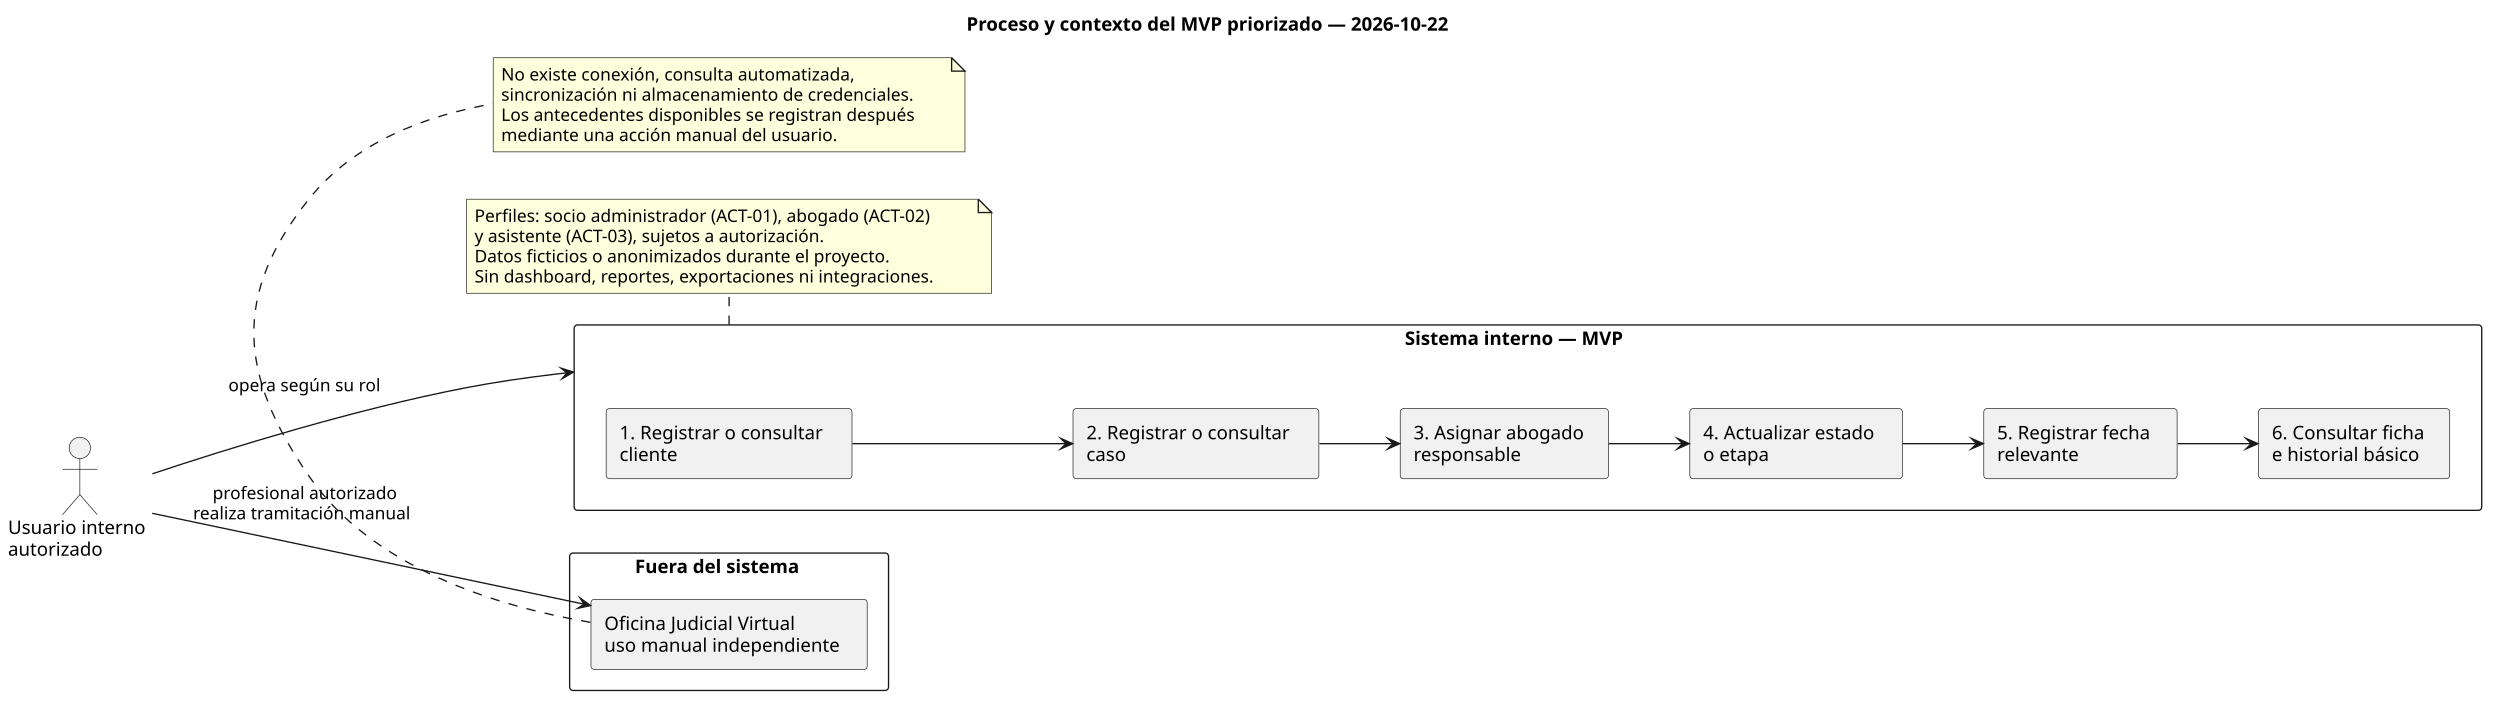
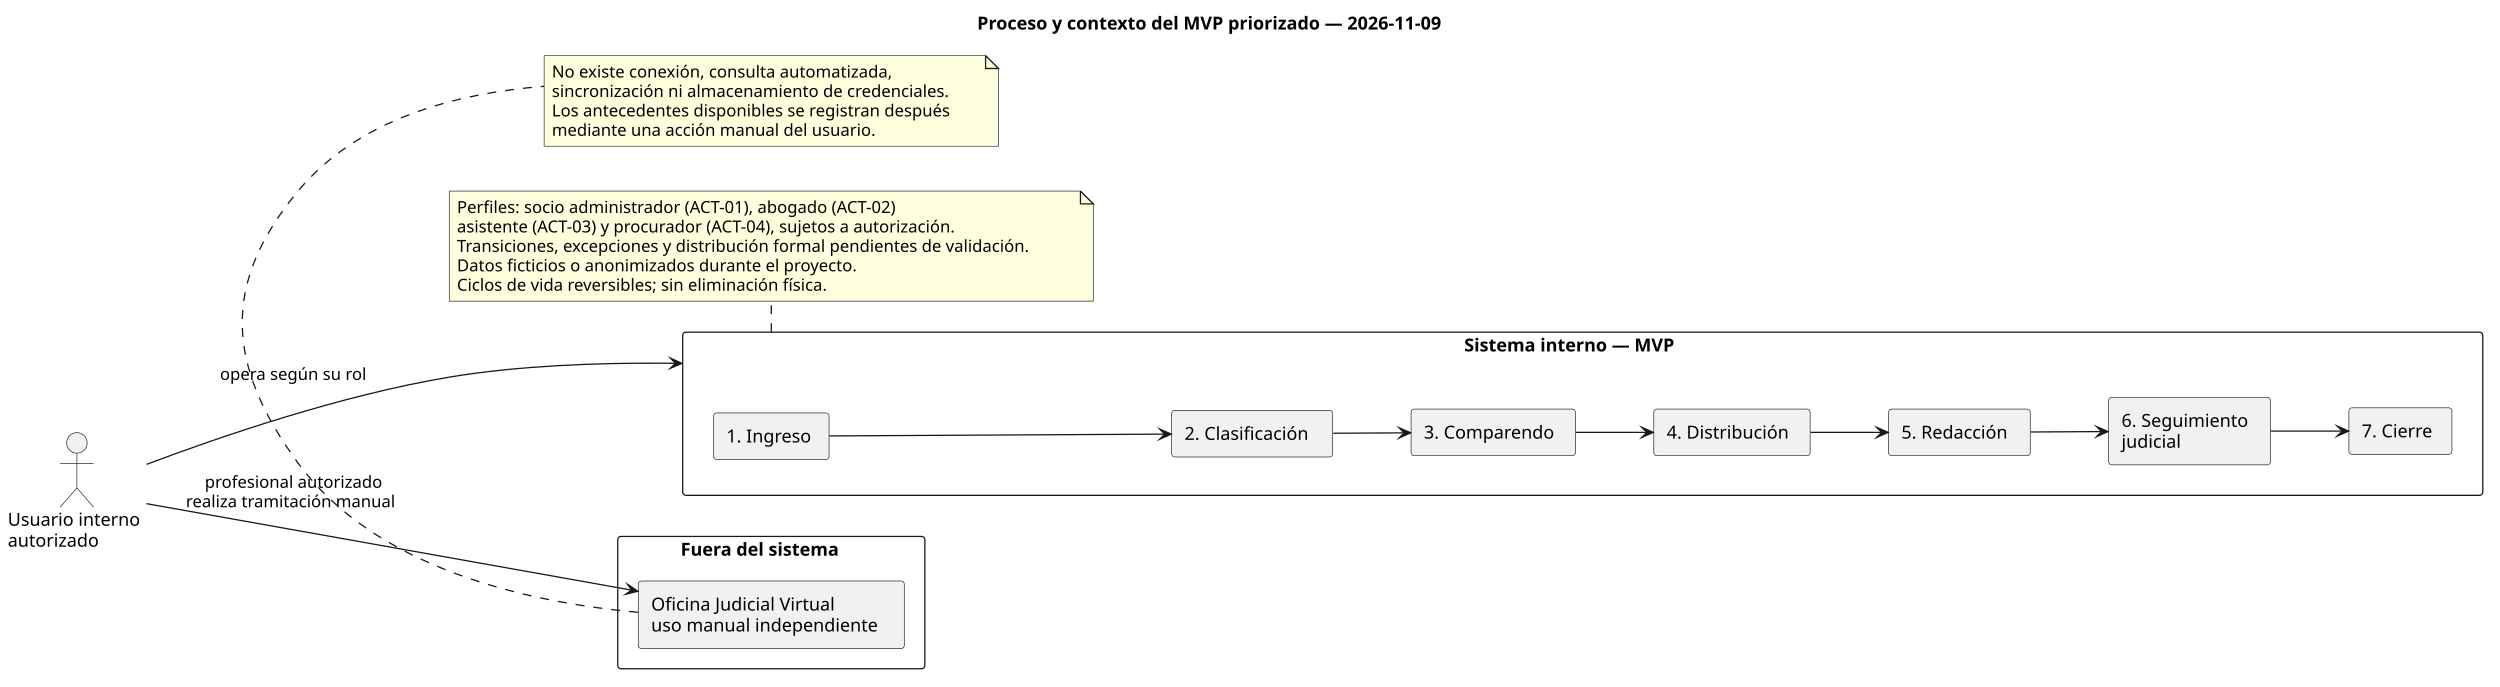
- <svg xmlns="http://www.w3.org/2000/svg" version="1.1" data-diagram-type="DESCRIPTION" style="width:1874px;height:531px;background:#FFFFFF;" width="1874px" height="531px" viewBox="0 0 1874 531" zoomAndPan="magnify" preserveAspectRatio="none" contentStyleType="text/css">
+ <svg xmlns="http://www.w3.org/2000/svg" version="1.1" data-diagram-type="DESCRIPTION" style="width:1946px;height:534px;background:#FFFFFF;" width="1946px" height="534px" viewBox="0 0 1946 534" zoomAndPan="magnify" preserveAspectRatio="none" contentStyleType="text/css">
  <defs />
  <g font-family="sans-serif" lengthAdjust="spacing">
    <g class="title" data-source-line="5">
-       <text x="724.47" y="22.995" fill="#000" font-size="14" textLength="418.359" font-weight="700">Proceso y contexto del MVP priorizado — 2026-10-22</text>
+       <text x="760.615" y="22.995" fill="#000" font-size="14" textLength="418.359" font-weight="700">Proceso y contexto del MVP priorizado — 2026-11-09</text>
    </g>
    <g class="cluster" data-qualified-name="System" id="ent0002" data-source-line="9">
-       <rect x="430.38" y="243.567" width="1429.92" height="139" fill="none" style="stroke:#181818;stroke-width:1;" rx="2.5" ry="2.5" />
-       <text x="1053.075" y="258.562" fill="#000" font-size="14" textLength="184.529" font-weight="700">Sistema interno — MVP</text>
+       <rect x="531.41" y="258.567" width="1401.18" height="127" fill="none" style="stroke:#181818;stroke-width:1;" rx="2.5" ry="2.5" />
+       <text x="1139.735" y="273.562" fill="#000" font-size="14" textLength="184.529" font-weight="700">Sistema interno — MVP</text>
    </g>
-     <g class="cluster" data-qualified-name="External" id="ent0015" data-source-line="25">
-       <rect x="426.99" y="414.567" width="239.06" height="103" fill="none" style="stroke:#181818;stroke-width:1;" rx="2.5" ry="2.5" />
-       <text x="475.956" y="429.562" fill="#000" font-size="14" textLength="141.128" font-weight="700">Fuera del sistema</text>
+     <g class="cluster" data-qualified-name="External" id="ent0017" data-source-line="27">
+       <rect x="480.84" y="417.567" width="239.06" height="103" fill="none" style="stroke:#181818;stroke-width:1;" rx="2.5" ry="2.5" />
+       <text x="529.806" y="432.562" fill="#000" font-size="14" textLength="141.128" font-weight="700">Fuera del sistema</text>
    </g>
-     <g class="entity" data-qualified-name="System.Client" id="ent0003" data-source-line="10">
-       <rect x="454.38" y="306.267" width="184.281" height="52.594" fill="#F1F1F1" style="stroke:#181818;stroke-width:0.5;" rx="2.5" ry="2.5" />
-       <text x="464.38" y="329.262" fill="#000" font-size="14" textLength="164.281">1. Registrar o consultar</text>
-       <text x="464.38" y="345.559" fill="#000" font-size="14" textLength="47.065">cliente</text>
+     <g class="entity" data-qualified-name="System.Intake" id="ent0003" data-source-line="10">
+       <rect x="555.41" y="321.417" width="89.925" height="36.297" fill="#F1F1F1" style="stroke:#181818;stroke-width:0.5;" rx="2.5" ry="2.5" />
+       <text x="565.41" y="344.412" fill="#000" font-size="14" textLength="69.925">1. Ingreso</text>
    </g>
-     <g class="entity" data-qualified-name="System.Case" id="ent0004" data-source-line="11">
-       <rect x="804.33" y="306.267" width="184.281" height="52.594" fill="#F1F1F1" style="stroke:#181818;stroke-width:0.5;" rx="2.5" ry="2.5" />
-       <text x="814.33" y="329.262" fill="#000" font-size="14" textLength="164.281">2. Registrar o consultar</text>
-       <text x="814.33" y="345.559" fill="#000" font-size="14" textLength="32.136">caso</text>
+     <g class="entity" data-qualified-name="System.Classify" id="ent0004" data-source-line="11">
+       <rect x="912.02" y="319.417" width="125.355" height="36.297" fill="#F1F1F1" style="stroke:#181818;stroke-width:0.5;" rx="2.5" ry="2.5" />
+       <text x="922.02" y="342.412" fill="#000" font-size="14" textLength="105.355">2. Clasificación</text>
    </g>
-     <g class="entity" data-qualified-name="System.Assign" id="ent0005" data-source-line="12">
-       <rect x="1049.61" y="306.267" width="156.063" height="52.594" fill="#F1F1F1" style="stroke:#181818;stroke-width:0.5;" rx="2.5" ry="2.5" />
-       <text x="1059.61" y="329.262" fill="#000" font-size="14" textLength="136.063">3. Asignar abogado</text>
-       <text x="1059.61" y="345.559" fill="#000" font-size="14" textLength="85.251">responsable</text>
+     <g class="entity" data-qualified-name="System.Hearing" id="ent0005" data-source-line="12">
+       <rect x="1098.38" y="318.417" width="127.946" height="36.297" fill="#F1F1F1" style="stroke:#181818;stroke-width:0.5;" rx="2.5" ry="2.5" />
+       <text x="1108.38" y="341.412" fill="#000" font-size="14" textLength="107.946">3. Comparendo</text>
    </g>
-     <g class="entity" data-qualified-name="System.State" id="ent0006" data-source-line="13">
-       <rect x="1266.67" y="306.267" width="159.364" height="52.594" fill="#F1F1F1" style="stroke:#181818;stroke-width:0.5;" rx="2.5" ry="2.5" />
-       <text x="1276.67" y="329.262" fill="#000" font-size="14" textLength="139.364">4. Actualizar estado</text>
-       <text x="1276.67" y="345.559" fill="#000" font-size="14" textLength="53.163">o etapa</text>
+     <g class="entity" data-qualified-name="System.Distribute" id="ent0006" data-source-line="13">
+       <rect x="1287.32" y="318.417" width="121.691" height="36.297" fill="#F1F1F1" style="stroke:#181818;stroke-width:0.5;" rx="2.5" ry="2.5" />
+       <text x="1297.32" y="341.412" fill="#000" font-size="14" textLength="101.691">4. Distribución</text>
    </g>
-     <g class="entity" data-qualified-name="System.Date" id="ent0007" data-source-line="14">
-       <rect x="1487.04" y="306.267" width="144.94" height="52.594" fill="#F1F1F1" style="stroke:#181818;stroke-width:0.5;" rx="2.5" ry="2.5" />
-       <text x="1497.04" y="329.262" fill="#000" font-size="14" textLength="124.94">5. Registrar fecha</text>
-       <text x="1497.04" y="345.559" fill="#000" font-size="14" textLength="66.712">relevante</text>
+     <g class="entity" data-qualified-name="System.Draft" id="ent0007" data-source-line="14">
+       <rect x="1470.02" y="318.417" width="110.337" height="36.297" fill="#F1F1F1" style="stroke:#181818;stroke-width:0.5;" rx="2.5" ry="2.5" />
+       <text x="1480.02" y="341.412" fill="#000" font-size="14" textLength="90.337">5. Redacción</text>
    </g>
-     <g class="entity" data-qualified-name="System.History" id="ent0008" data-source-line="15">
-       <rect x="1692.98" y="306.267" width="143.32" height="52.594" fill="#F1F1F1" style="stroke:#181818;stroke-width:0.5;" rx="2.5" ry="2.5" />
-       <text x="1702.98" y="329.262" fill="#000" font-size="14" textLength="123.32">6. Consultar ficha</text>
-       <text x="1702.98" y="345.559" fill="#000" font-size="14" textLength="118.651">e historial básico</text>
+     <g class="entity" data-qualified-name="System.Track" id="ent0008" data-source-line="15">
+       <rect x="1641.35" y="309.267" width="126.025" height="52.594" fill="#F1F1F1" style="stroke:#181818;stroke-width:0.5;" rx="2.5" ry="2.5" />
+       <text x="1651.35" y="332.262" fill="#000" font-size="14" textLength="106.025">6. Seguimiento</text>
+       <text x="1651.35" y="348.559" fill="#000" font-size="14" textLength="49.595">judicial</text>
    </g>
-     <g class="entity" data-qualified-name="External.OJV" id="ent0016" data-source-line="26">
-       <rect x="442.99" y="449.267" width="207.065" height="52.594" fill="#F1F1F1" style="stroke:#181818;stroke-width:0.5;" rx="2.5" ry="2.5" />
-       <text x="452.99" y="472.262" fill="#000" font-size="14" textLength="153.665">Oficina Judicial Virtual</text>
-       <text x="452.99" y="488.559" fill="#000" font-size="14" textLength="187.065">uso manual independiente</text>
+     <g class="entity" data-qualified-name="System.Close" id="ent0009" data-source-line="16">
+       <rect x="1828.38" y="317.417" width="80.211" height="36.297" fill="#F1F1F1" style="stroke:#181818;stroke-width:0.5;" rx="2.5" ry="2.5" />
+       <text x="1838.38" y="340.412" fill="#000" font-size="14" textLength="60.211">7. Cierre</text>
+     </g>
+     <g class="entity" data-qualified-name="External.OJV" id="ent0018" data-source-line="28">
+       <rect x="496.84" y="452.267" width="207.065" height="52.594" fill="#F1F1F1" style="stroke:#181818;stroke-width:0.5;" rx="2.5" ry="2.5" />
+       <text x="506.84" y="475.262" fill="#000" font-size="14" textLength="153.665">Oficina Judicial Virtual</text>
+       <text x="506.84" y="491.559" fill="#000" font-size="14" textLength="187.065">uso manual independiente</text>
    </g>
    <g class="entity" data-qualified-name="User" id="ent0001" data-source-line="7">
-       <ellipse cx="59.857" cy="335.767" rx="8" ry="8" fill="#F1F1F1" style="stroke:#181818;stroke-width:0.5;" />
-       <path d="M59.857,343.767 L59.857,370.767 M46.857,351.767 L72.857,351.767 M59.857,370.767 L46.857,385.767 M59.857,370.767 L72.857,385.767" style="stroke:#181818;stroke-width:0.5;" fill="none" />
-       <text x="6" y="400.262" fill="#000" font-size="14" textLength="107.714">Usuario interno</text>
-       <text x="6" y="416.559" fill="#000" font-size="14" textLength="74.532">autorizado</text>
+       <ellipse cx="59.857" cy="344.767" rx="8" ry="8" fill="#F1F1F1" style="stroke:#181818;stroke-width:0.5;" />
+       <path d="M59.857,352.767 L59.857,379.767 M46.857,360.767 L72.857,360.767 M59.857,379.767 L46.857,394.767 M59.857,379.767 L72.857,394.767" style="stroke:#181818;stroke-width:0.5;" fill="none" />
+       <text x="6" y="409.262" fill="#000" font-size="14" textLength="107.714">Usuario interno</text>
+       <text x="6" y="425.559" fill="#000" font-size="14" textLength="74.532">autorizado</text>
    </g>
-     <g class="entity" data-qualified-name="GMN18" id="ent0019" data-source-line="31">
-       <path d="M349.71,149.297 L349.71,219.828 L743.324,219.828 L743.324,159.297 L733.324,149.297 L349.71,149.297" style="stroke:#181818;stroke-width:0.5;" fill="#FEFFDD" />
-       <path d="M733.324,149.297 L733.324,159.297 L743.324,159.297 L733.324,149.297" style="stroke:#181818;stroke-width:1;" fill="#FEFFDD" />
-       <text x="355.71" y="166.364" fill="#000" font-size="13" textLength="372.614">Perfiles: socio administrador (ACT-01), abogado (ACT-02)</text>
-       <text x="355.71" y="181.497" fill="#000" font-size="13" textLength="287.828">y asistente (ACT-03), sujetos a autorización.</text>
-       <text x="355.71" y="196.629" fill="#000" font-size="13" textLength="334.452">Datos ficticios o anonimizados durante el proyecto.</text>
-       <text x="355.71" y="211.762" fill="#000" font-size="13" textLength="369.034">Sin dashboard, reportes, exportaciones ni integraciones.</text>
+     <g class="entity" data-qualified-name="GMN20" id="ent0021" data-source-line="33">
+       <path d="M349.71,148.737 L349.71,234.401 L851.018,234.401 L851.018,158.737 L841.018,148.737 L349.71,148.737" style="stroke:#181818;stroke-width:0.5;" fill="#FEFFDD" />
+       <path d="M841.018,148.737 L841.018,158.737 L851.018,158.737 L841.018,148.737" style="stroke:#181818;stroke-width:1;" fill="#FEFFDD" />
+       <text x="355.71" y="165.804" fill="#000" font-size="13" textLength="372.614">Perfiles: socio administrador (ACT-01), abogado (ACT-02)</text>
+       <text x="355.71" y="180.937" fill="#000" font-size="13" textLength="425.179">asistente (ACT-03) y procurador (ACT-04), sujetos a autorización.</text>
+       <text x="355.71" y="196.069" fill="#000" font-size="13" textLength="480.308">Transiciones, excepciones y distribución formal pendientes de validación.</text>
+       <text x="355.71" y="211.202" fill="#000" font-size="13" textLength="334.452">Datos ficticios o anonimizados durante el proyecto.</text>
+       <text x="355.71" y="226.335" fill="#000" font-size="13" textLength="313.619">Ciclos de vida reversibles; sin eliminación física.</text>
    </g>
-     <g class="entity" data-qualified-name="GMN21" id="ent0022" data-source-line="37">
-       <path d="M369.7,43.297 L369.7,113.828 L723.336,113.828 L723.336,53.297 L713.336,43.297 L369.7,43.297" style="stroke:#181818;stroke-width:0.5;" fill="#FEFFDD" />
-       <path d="M713.336,43.297 L713.336,53.297 L723.336,53.297 L713.336,43.297" style="stroke:#181818;stroke-width:1;" fill="#FEFFDD" />
-       <text x="375.7" y="60.364" fill="#000" font-size="13" textLength="285.111">No existe conexión, consulta automatizada,</text>
-       <text x="375.7" y="75.497" fill="#000" font-size="13" textLength="332.636">sincronización ni almacenamiento de credenciales.</text>
-       <text x="375.7" y="90.629" fill="#000" font-size="13" textLength="332.446">Los antecedentes disponibles se registran después</text>
-       <text x="375.7" y="105.762" fill="#000" font-size="13" textLength="269.807">mediante una acción manual del usuario.</text>
+     <g class="entity" data-qualified-name="GMN23" id="ent0024" data-source-line="40">
+       <path d="M423.55,43.297 L423.55,113.828 L777.186,113.828 L777.186,53.297 L767.186,43.297 L423.55,43.297" style="stroke:#181818;stroke-width:0.5;" fill="#FEFFDD" />
+       <path d="M767.186,43.297 L767.186,53.297 L777.186,53.297 L767.186,43.297" style="stroke:#181818;stroke-width:1;" fill="#FEFFDD" />
+       <text x="429.55" y="60.364" fill="#000" font-size="13" textLength="285.111">No existe conexión, consulta automatizada,</text>
+       <text x="429.55" y="75.497" fill="#000" font-size="13" textLength="332.636">sincronización ni almacenamiento de credenciales.</text>
+       <text x="429.55" y="90.629" fill="#000" font-size="13" textLength="332.446">Los antecedentes disponibles se registran después</text>
+       <text x="429.55" y="105.762" fill="#000" font-size="13" textLength="269.807">mediante una acción manual del usuario.</text>
    </g>
-     <g class="link" data-entity-1="ent0003" data-entity-2="ent0004" id="lnk9" data-source-line="16" data-link-type="dependency">
-       <path d="M638.94,332.567 C689.88,332.567 748.12,332.567 799.06,332.567" style="stroke:#181818;stroke-width:1;" fill="none" id="Client-to-Case" />
-       <polygon points="804.06,332.567,795.06,328.567,799.06,332.567,795.06,336.567,804.06,332.567" fill="#181818" style="stroke:#181818;stroke-width:1;stroke-linejoin:miter;stroke-miterlimit:10;" />
+     <g class="link" data-entity-1="ent0003" data-entity-2="ent0004" id="lnk10" data-source-line="17" data-link-type="dependency">
+       <path d="M645.54,339.327 C711.61,338.977 831.44,338.334 906.64,337.924" style="stroke:#181818;stroke-width:1;" fill="none" id="Intake-to-Classify" />
+       <polygon points="911.64,337.897,902.618,333.946,906.64,337.924,902.662,341.946,911.64,337.897" fill="#181818" style="stroke:#181818;stroke-width:1;stroke-linejoin:miter;stroke-miterlimit:10;" />
    </g>
-     <g class="link" data-entity-1="ent0004" data-entity-2="ent0005" id="lnk10" data-source-line="17" data-link-type="dependency">
-       <path d="M989.03,332.567 C1008.98,332.567 1024.9,332.567 1044.23,332.567" style="stroke:#181818;stroke-width:1;" fill="none" id="Case-to-Assign" />
-       <polygon points="1049.23,332.567,1040.23,328.567,1044.23,332.567,1040.23,336.567,1049.23,332.567" fill="#181818" style="stroke:#181818;stroke-width:1;stroke-linejoin:miter;stroke-miterlimit:10;" />
+     <g class="link" data-entity-1="ent0004" data-entity-2="ent0005" id="lnk11" data-source-line="18" data-link-type="dependency">
+       <path d="M1037.78,337.237 C1057.17,337.127 1073.59,337.045 1093.06,336.935" style="stroke:#181818;stroke-width:1;" fill="none" id="Classify-to-Hearing" />
+       <polygon points="1098.06,336.907,1089.038,332.958,1093.06,336.935,1089.083,340.958,1098.06,336.907" fill="#181818" style="stroke:#181818;stroke-width:1;stroke-linejoin:miter;stroke-miterlimit:10;" />
    </g>
-     <g class="link" data-entity-1="ent0005" data-entity-2="ent0006" id="lnk11" data-source-line="18" data-link-type="dependency">
-       <path d="M1205.96,332.567 C1225.53,332.567 1241.58,332.567 1261.24,332.567" style="stroke:#181818;stroke-width:1;" fill="none" id="Assign-to-State" />
-       <polygon points="1266.24,332.567,1257.24,328.567,1261.24,332.567,1257.24,336.567,1266.24,332.567" fill="#181818" style="stroke:#181818;stroke-width:1;stroke-linejoin:miter;stroke-miterlimit:10;" />
+     <g class="link" data-entity-1="ent0005" data-entity-2="ent0006" id="lnk12" data-source-line="19" data-link-type="dependency">
+       <path d="M1226.61,336.567 C1246.13,336.567 1262.58,336.567 1281.89,336.567" style="stroke:#181818;stroke-width:1;" fill="none" id="Hearing-to-Distribute" />
+       <polygon points="1286.89,336.567,1277.89,332.567,1281.89,336.567,1277.89,340.567,1286.89,336.567" fill="#181818" style="stroke:#181818;stroke-width:1;stroke-linejoin:miter;stroke-miterlimit:10;" />
    </g>
-     <g class="link" data-entity-1="ent0006" data-entity-2="ent0007" id="lnk12" data-source-line="19" data-link-type="dependency">
-       <path d="M1426.28,332.567 C1446.08,332.567 1462.21,332.567 1481.64,332.567" style="stroke:#181818;stroke-width:1;" fill="none" id="State-to-Date" />
-       <polygon points="1486.64,332.567,1477.64,328.567,1481.64,332.567,1477.64,336.567,1486.64,332.567" fill="#181818" style="stroke:#181818;stroke-width:1;stroke-linejoin:miter;stroke-miterlimit:10;" />
+     <g class="link" data-entity-1="ent0006" data-entity-2="ent0007" id="lnk13" data-source-line="20" data-link-type="dependency">
+       <path d="M1409.4,336.567 C1428.98,336.567 1445.58,336.567 1464.71,336.567" style="stroke:#181818;stroke-width:1;" fill="none" id="Distribute-to-Draft" />
+       <polygon points="1469.71,336.567,1460.71,332.567,1464.71,336.567,1460.71,340.567,1469.71,336.567" fill="#181818" style="stroke:#181818;stroke-width:1;stroke-linejoin:miter;stroke-miterlimit:10;" />
    </g>
-     <g class="link" data-entity-1="ent0007" data-entity-2="ent0008" id="lnk13" data-source-line="20" data-link-type="dependency">
-       <path d="M1632.41,332.567 C1651.92,332.567 1668.04,332.567 1687.51,332.567" style="stroke:#181818;stroke-width:1;" fill="none" id="Date-to-History" />
-       <polygon points="1692.51,332.567,1683.51,328.567,1687.51,332.567,1683.51,336.567,1692.51,332.567" fill="#181818" style="stroke:#181818;stroke-width:1;stroke-linejoin:miter;stroke-miterlimit:10;" />
+     <g class="link" data-entity-1="ent0007" data-entity-2="ent0008" id="lnk14" data-source-line="21" data-link-type="dependency">
+       <path d="M1580.79,336.257 C1599.8,336.147 1616.28,336.055 1635.88,335.945" style="stroke:#181818;stroke-width:1;" fill="none" id="Draft-to-Track" />
+       <polygon points="1640.88,335.917,1631.858,331.967,1635.88,335.945,1631.903,339.967,1640.88,335.917" fill="#181818" style="stroke:#181818;stroke-width:1;stroke-linejoin:miter;stroke-miterlimit:10;" />
    </g>
-     <g class="link" data-entity-1="ent0001" data-entity-2="ent0002" id="lnk14" data-source-line="23" data-link-type="dependency">
-       <path d="M114.2,355.137 C171.65,336.027 266.08,306.717 349.71,290.567 C370.847,286.484 393.44,283.2 415.491,280.568 C418.248,280.239 420.996,279.92 423.731,279.611 C425.099,279.457 426.464,279.305 427.825,279.156 C428.505,279.081 424.214,279.545 424.893,279.472" style="stroke:#181818;stroke-width:1;" fill="none" id="User-to-System" />
-       <polygon points="429.864,278.933,420.485,275.926,424.893,279.472,421.347,283.879,429.864,278.933" fill="#181818" style="stroke:#181818;stroke-width:1;stroke-linejoin:miter;stroke-miterlimit:10;" />
-       <text x="171.21" y="293.284" fill="#000" font-size="13" textLength="121.335">opera según su rol</text>
+     <g class="link" data-entity-1="ent0008" data-entity-2="ent0009" id="lnk15" data-source-line="22" data-link-type="dependency">
+       <path d="M1767.58,335.567 C1787.94,335.567 1804.98,335.567 1823.16,335.567" style="stroke:#181818;stroke-width:1;" fill="none" id="Track-to-Close" />
+       <polygon points="1828.16,335.567,1819.16,331.567,1823.16,335.567,1819.16,339.567,1828.16,335.567" fill="#181818" style="stroke:#181818;stroke-width:1;stroke-linejoin:miter;stroke-miterlimit:10;" />
    </g>
-     <g class="link" data-entity-1="ent0001" data-entity-2="ent0016" id="lnk17" data-source-line="28" data-link-type="dependency">
-       <path d="M114.11,384.777 C192.92,401.357 337.217,431.727 437.797,452.897" style="stroke:#181818;stroke-width:1;" fill="none" id="User-to-OJV" />
-       <polygon points="442.69,453.927,434.707,448.159,437.797,452.897,433.059,455.987,442.69,453.927" fill="#181818" style="stroke:#181818;stroke-width:1;stroke-linejoin:miter;stroke-miterlimit:10;" />
-       <text x="159.386" y="374.144" fill="#000" font-size="13" textLength="145.622">profesional autorizado</text>
-       <text x="144.71" y="389.277" fill="#000" font-size="13" textLength="174.973">realiza tramitación manual</text>
+     <g class="link" data-entity-1="ent0001" data-entity-2="ent0002" id="lnk16" data-source-line="25" data-link-type="dependency">
+       <path d="M114.12,361.437 C171.31,339.887 265.35,307.657 349.71,293.567 C403.605,284.567 464.928,282.489 513.31,282.699 C519.358,282.726 520.204,282.708 525.808,282.797" style="stroke:#181818;stroke-width:1;" fill="none" id="User-to-System" />
+       <polygon points="530.807,282.876,521.872,278.734,525.808,282.797,521.745,286.733,530.807,282.876" fill="#181818" style="stroke:#181818;stroke-width:1;stroke-linejoin:miter;stroke-miterlimit:10;" />
+       <text x="171.21" y="295.744" fill="#000" font-size="13" textLength="121.335">opera según su rol</text>
    </g>
-     <g class="link" data-entity-1="ent0002" data-entity-2="ent0019" id="lnk20" data-source-line="31" data-link-type="association">
-       <path d="M546.52,243.51 C546.52,242.992 546.52,242.475 546.52,241.958 C546.52,240.923 546.52,239.888 546.52,238.854 C546.52,236.784 546.52,234.715 546.52,232.645 C546.52,228.506 546.52,224.367 546.52,220.227" style="stroke:#181818;stroke-width:1;stroke-dasharray:7,7;" fill="none" id="System-GMN18" />
+     <g class="link" data-entity-1="ent0001" data-entity-2="ent0018" id="lnk19" data-source-line="30" data-link-type="dependency">
+       <path d="M113.97,392.037 C202.66,407.847 377.498,439.02 491.628,459.36" style="stroke:#181818;stroke-width:1;" fill="none" id="User-to-OJV" />
+       <polygon points="496.55,460.237,488.391,454.72,491.628,459.36,486.988,462.596,496.55,460.237" fill="#181818" style="stroke:#181818;stroke-width:1;stroke-linejoin:miter;stroke-miterlimit:10;" />
+       <text x="159.386" y="379.724" fill="#000" font-size="13" textLength="145.622">profesional autorizado</text>
+       <text x="144.71" y="394.857" fill="#000" font-size="13" textLength="174.973">realiza tramitación manual</text>
    </g>
-     <g class="link" data-entity-1="ent0016" data-entity-2="ent0022" id="lnk23" data-source-line="37" data-link-type="association">
-       <path d="M442.53,466.497 C370.28,454.157 278.82,425.137 231.71,357.067 C179.11,281.047 173.93,221.227 231.71,149.067 C265.06,107.427 317.17,87.017 369.47,77.797" style="stroke:#181818;stroke-width:1;stroke-dasharray:7,7;" fill="none" id="OJV-GMN21" />
+     <g class="link" data-entity-1="ent0002" data-entity-2="ent0021" id="lnk22" data-source-line="33" data-link-type="association">
+       <path d="M600.37,258.518 C600.37,258.387 600.37,258.257 600.37,258.126 C600.37,257.602 600.37,257.078 600.37,256.554 C600.37,255.507 600.37,254.459 600.37,253.412 C600.37,251.317 600.37,249.222 600.37,247.127 C600.37,242.937 600.37,238.747 600.37,234.557" style="stroke:#181818;stroke-width:1;stroke-dasharray:7,7;" fill="none" id="System-GMN20" />
+     </g>
+     <g class="link" data-entity-1="ent0018" data-entity-2="ent0024" id="lnk25" data-source-line="40" data-link-type="association">
+       <path d="M496.65,476.637 C410.2,468.847 291.81,442.507 231.71,360.067 C176.47,284.287 171.95,221.337 231.71,149.067 C277.7,93.447 352.9,72.757 423.42,67.187" style="stroke:#181818;stroke-width:1;stroke-dasharray:7,7;" fill="none" id="OJV-GMN23" />
    </g>
  </g>
</svg>
